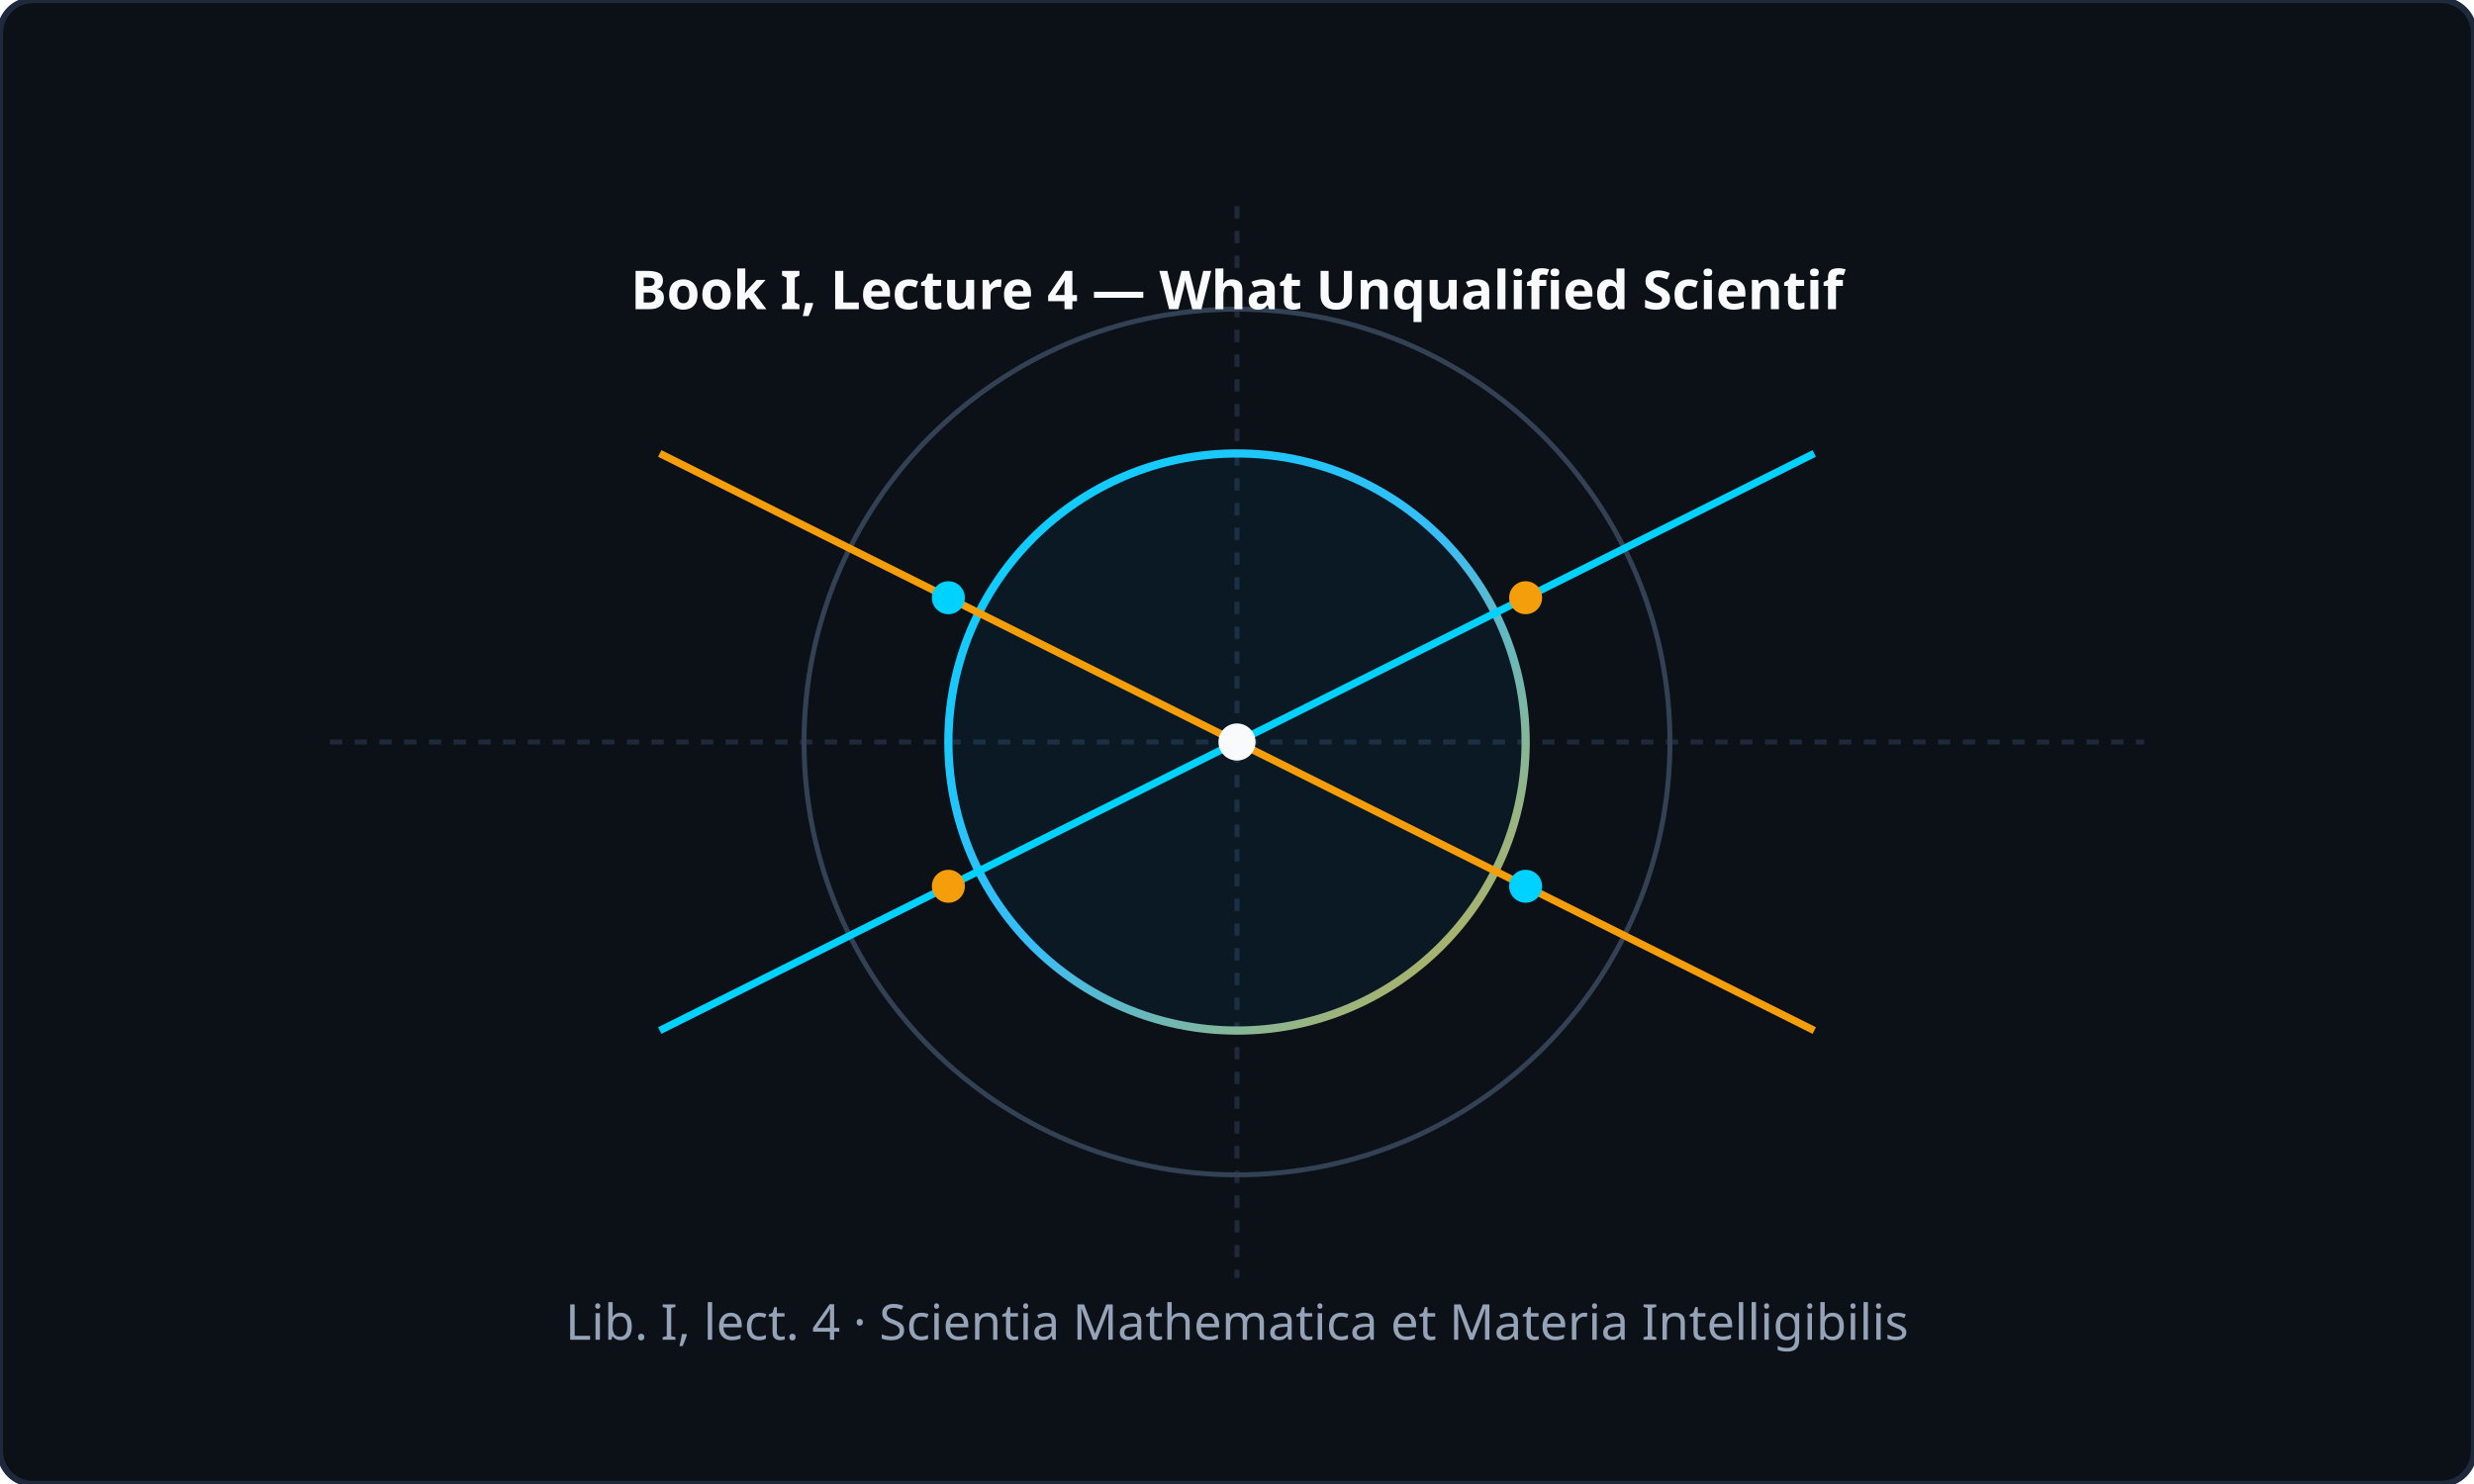
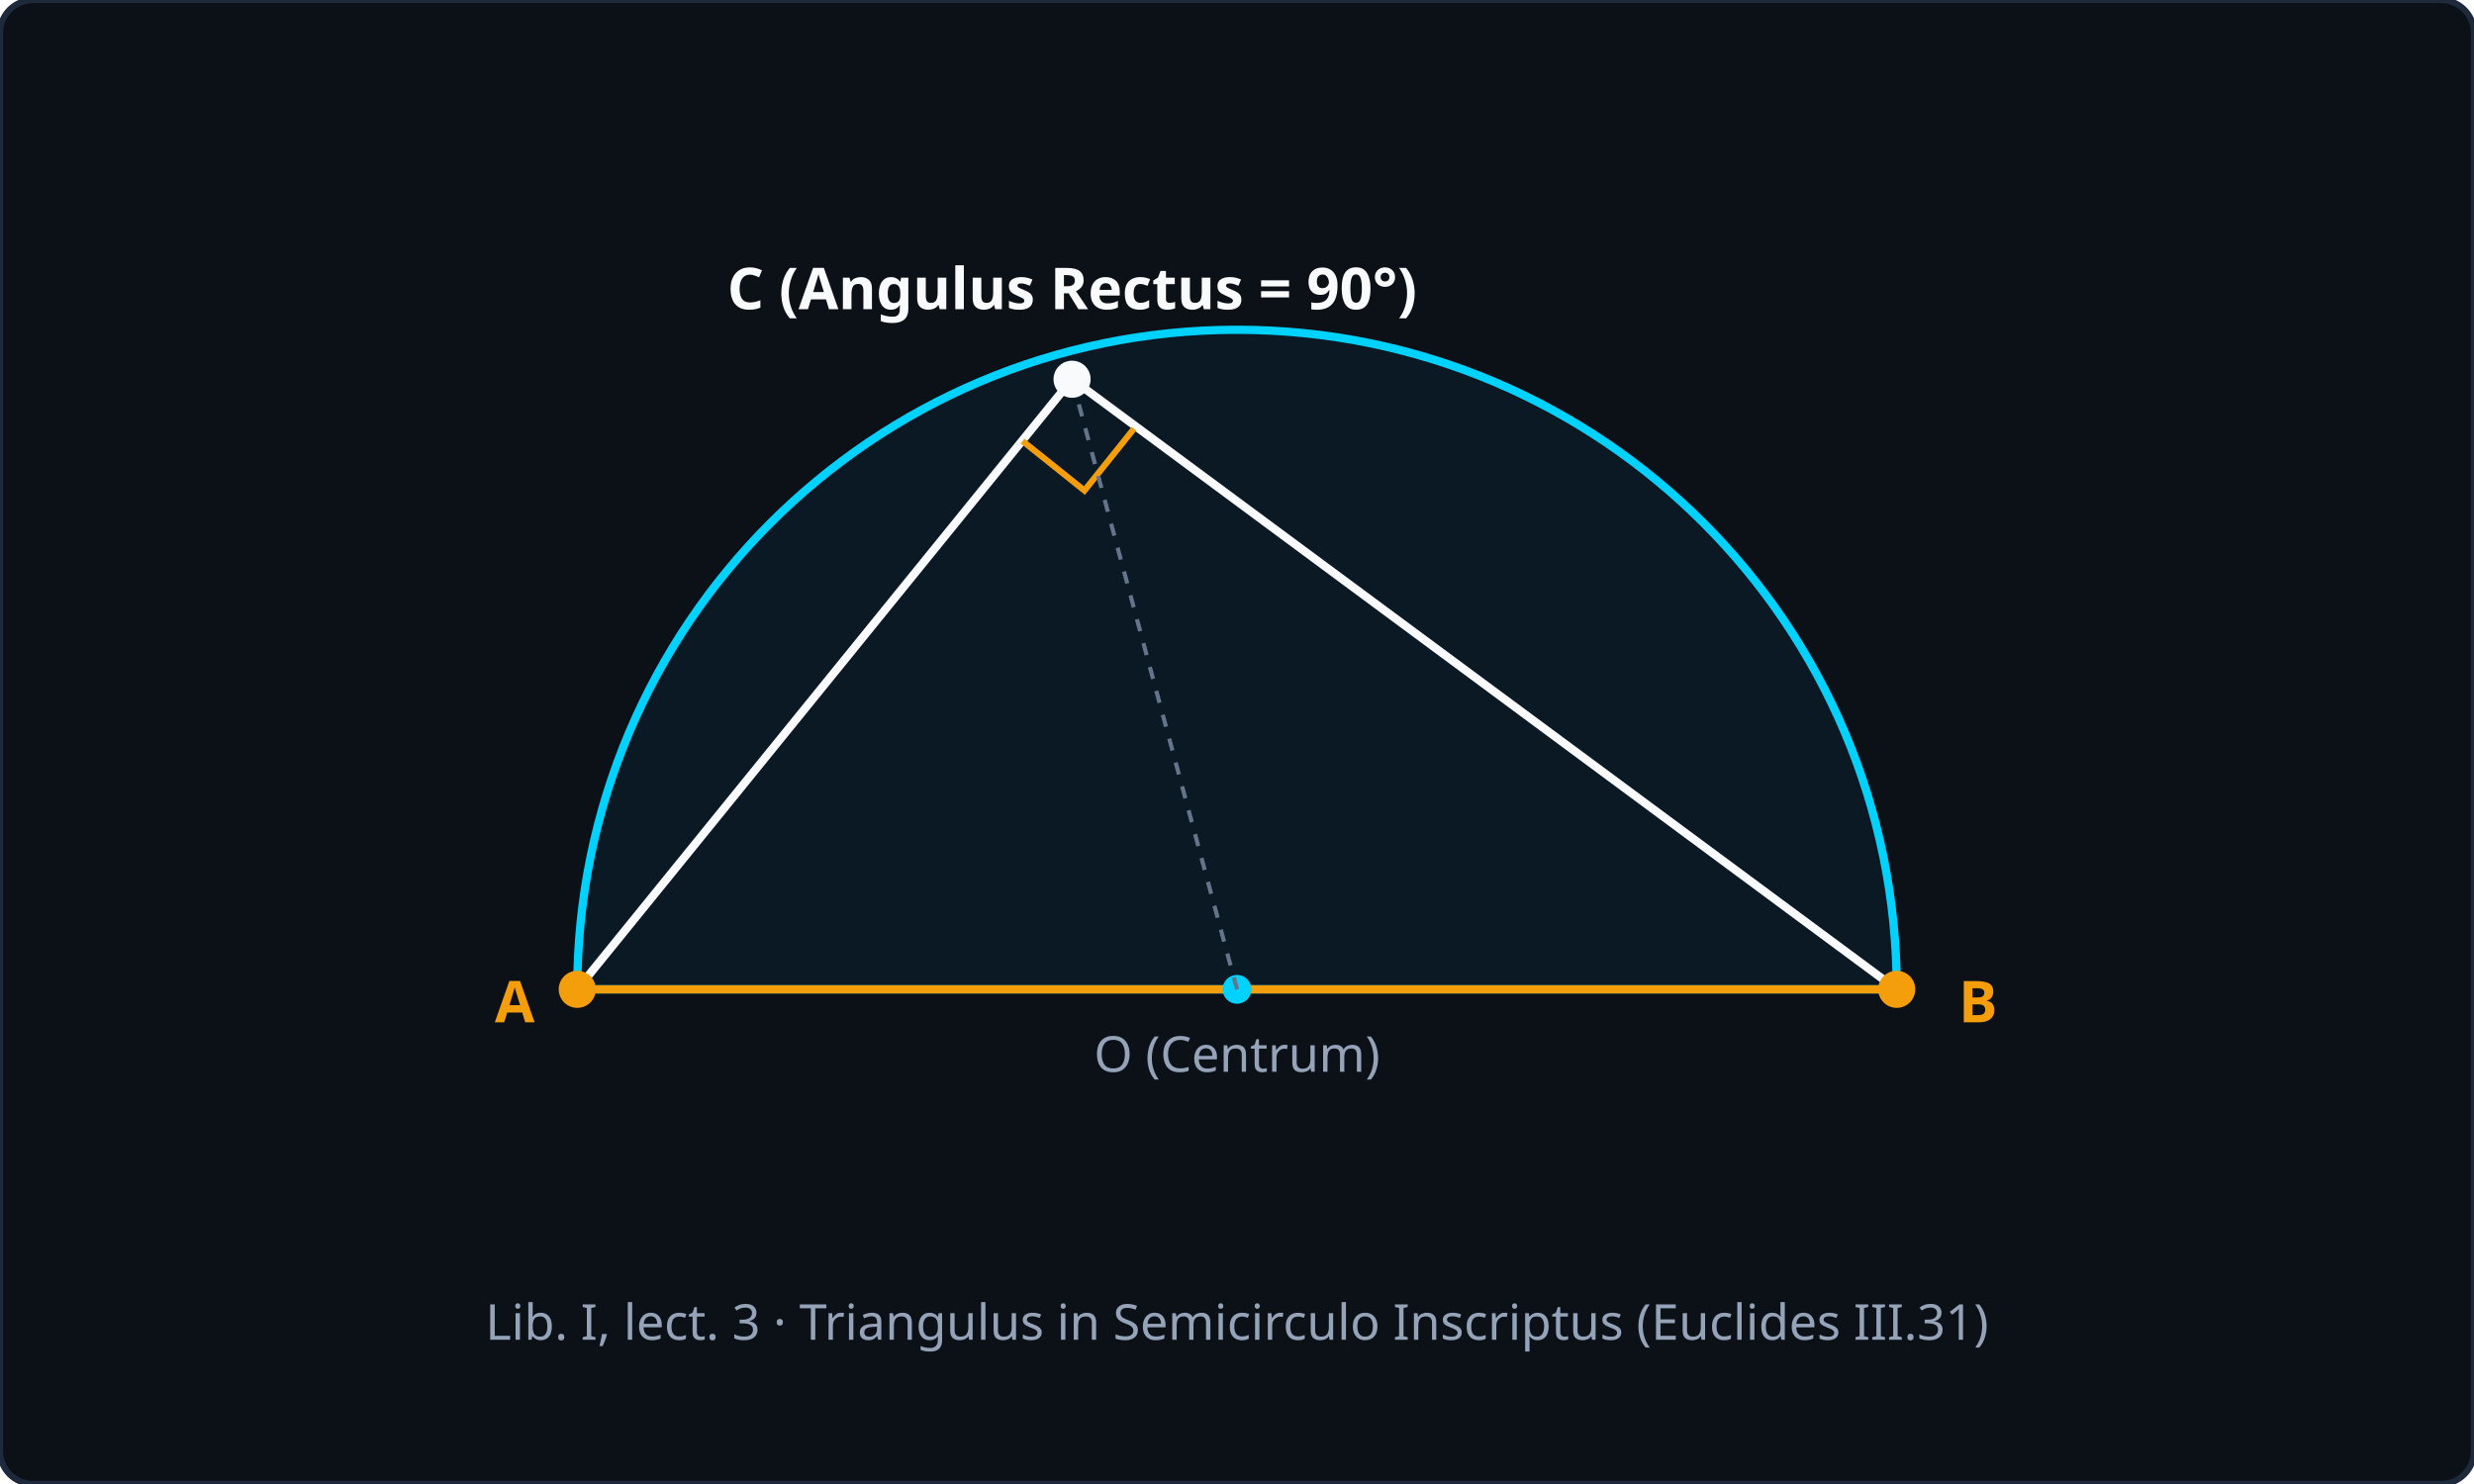
<svg xmlns="http://www.w3.org/2000/svg" viewBox="0 0 600 360" width="100%" height="auto">
  <rect width="600" height="360" rx="8" fill="#0c1017" stroke="#1e293b" stroke-width="1.5" />
-   <defs>
-     <linearGradient id="geomGrad" x1="0%" y1="0%" x2="100%" y2="100%">
-       <stop offset="0%" stop-color="#00d2ff" />
-       <stop offset="50%" stop-color="#38bdf8" />
-       <stop offset="100%" stop-color="#d4af37" />
-     </linearGradient>
-   </defs>
-   <line x1="80" y1="180" x2="520" y2="180" stroke="#1e293b" stroke-width="1.2" stroke-dasharray="3,3" />
-   <line x1="300" y1="50" x2="300" y2="310" stroke="#1e293b" stroke-width="1.2" stroke-dasharray="3,3" />
-   <circle cx="300" cy="180" r="105" fill="none" stroke="#334155" stroke-width="1.2" />
-   <circle cx="300" cy="180" r="70" fill="#0284c7" fill-opacity="0.08" stroke="url(#geomGrad)" stroke-width="2" />
-   <line x1="160" y1="110" x2="440" y2="250" stroke="#f59e0b" stroke-width="1.8" />
-   <line x1="160" y1="250" x2="440" y2="110" stroke="#00d2ff" stroke-width="1.8" />
-   <circle cx="300" cy="180" r="4.5" fill="#f8fafc" />
-   <circle cx="230" cy="145" r="4" fill="#00d2ff" />
-   <circle cx="370" cy="215" r="4" fill="#00d2ff" />
-   <circle cx="230" cy="215" r="4" fill="#f59e0b" />
-   <circle cx="370" cy="145" r="4" fill="#f59e0b" />
-   <text x="300" y="75" fill="#f8fafc" font-size="13" font-family="system-ui, sans-serif" text-anchor="middle" font-weight="600">Book I, Lecture 4 — What Unqualified Scientif</text>
-   <text x="300" y="325" fill="#94a3b8" font-size="12" font-family="system-ui, sans-serif" text-anchor="middle">Lib. I, lect. 4 · Scientia Mathematica et Materia Intelligibilis</text>
+   <path d="M140 240 A160 160 0 0 1 460 240 Z" fill="#0284c7" fill-opacity="0.08" stroke="#00d2ff" stroke-width="2" />
+   <line x1="140" y1="240" x2="460" y2="240" stroke="#f59e0b" stroke-width="2" />
+   <line x1="140" y1="240" x2="260" y2="92" stroke="#f8fafc" stroke-width="2" />
+   <line x1="460" y1="240" x2="260" y2="92" stroke="#f8fafc" stroke-width="2" />
+   <path d="M248 107 L263 119 L275 104" fill="none" stroke="#f59e0b" stroke-width="1.5" />
+   <circle cx="300" cy="240" r="3.5" fill="#00d2ff" />
+   <line x1="300" y1="240" x2="260" y2="92" stroke="#64748b" stroke-width="1" stroke-dasharray="3,3" />
+   <circle cx="140" cy="240" r="4.5" fill="#f59e0b" />
+   <circle cx="460" cy="240" r="4.5" fill="#f59e0b" />
+   <circle cx="260" cy="92" r="4.5" fill="#f8fafc" />
+   <text x="120" y="248" fill="#f59e0b" font-size="14" font-family="system-ui, sans-serif" font-weight="600">A</text>
+   <text x="475" y="248" fill="#f59e0b" font-size="14" font-family="system-ui, sans-serif" font-weight="600">B</text>
+   <text x="260" y="75" fill="#f8fafc" font-size="14" font-family="system-ui, sans-serif" text-anchor="middle" font-weight="600">C (Angulus Rectus = 90°)</text>
+   <text x="300" y="260" fill="#94a3b8" font-size="12" font-family="system-ui, sans-serif" text-anchor="middle">O (Centrum)</text>
+   <text x="300" y="325" fill="#94a3b8" font-size="12" font-family="system-ui, sans-serif" text-anchor="middle">Lib. I, lect. 3 · Triangulus in Semicirculo Inscriptus (Euclides III.31)</text>
</svg>
